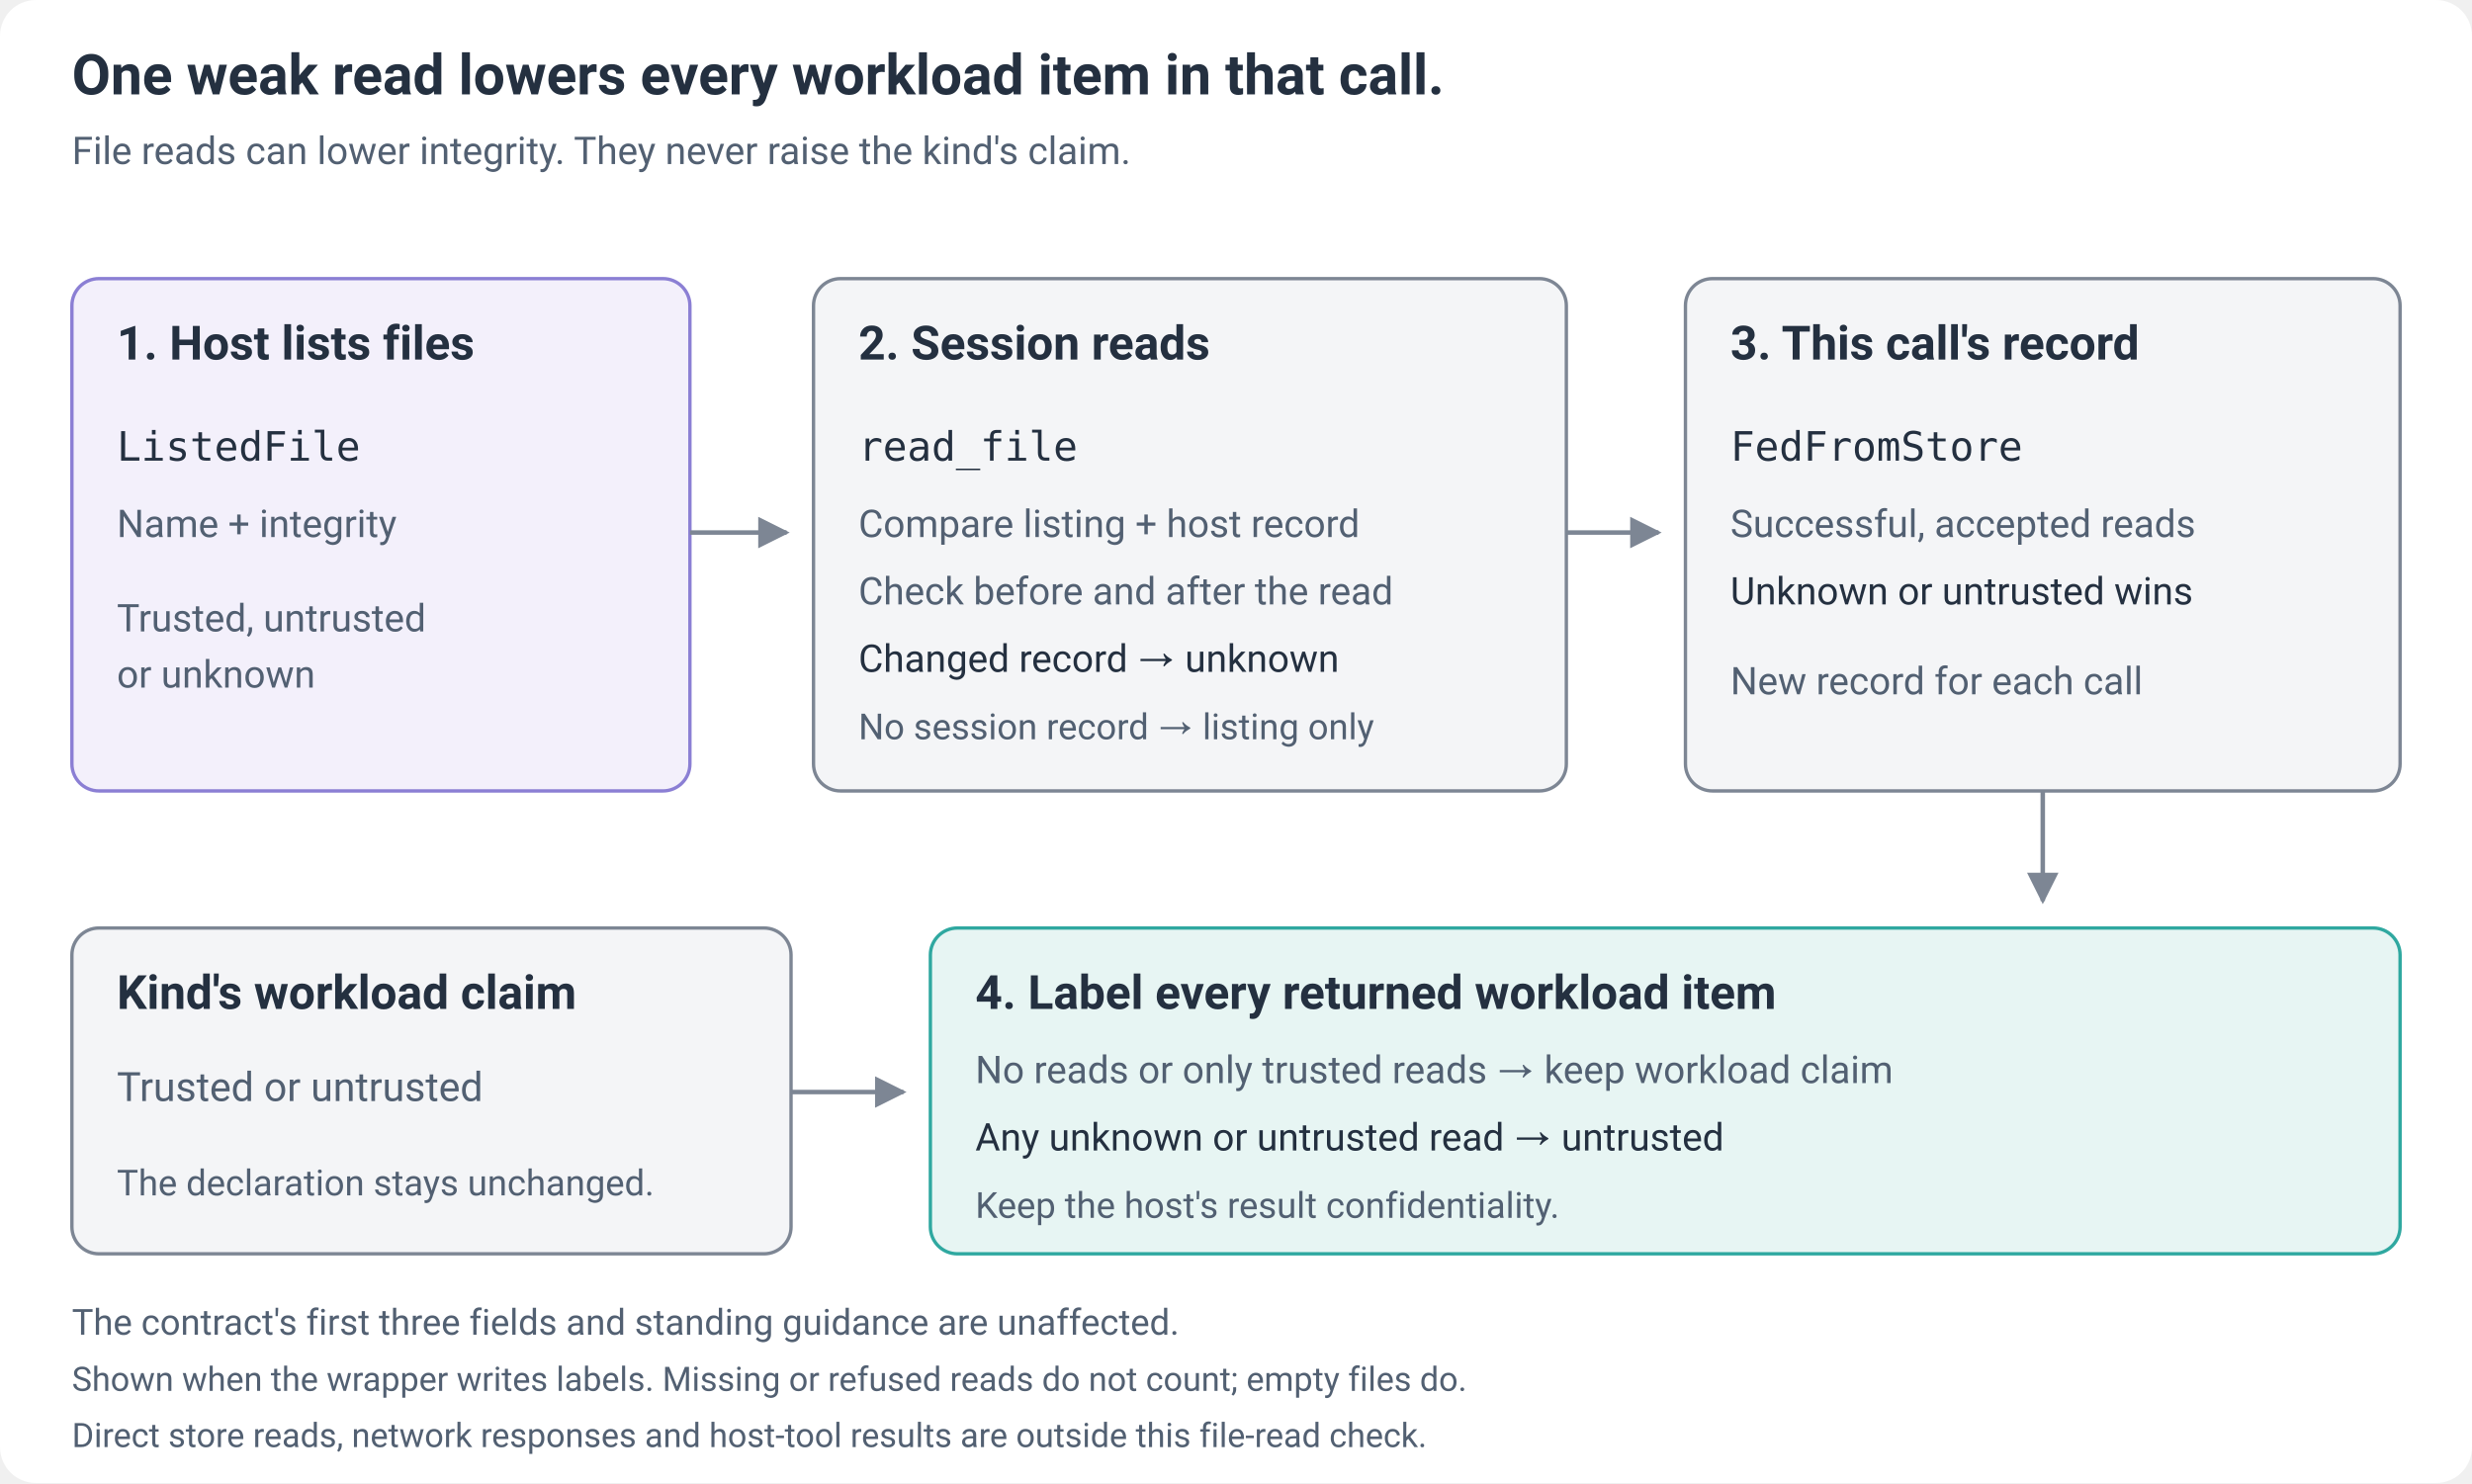
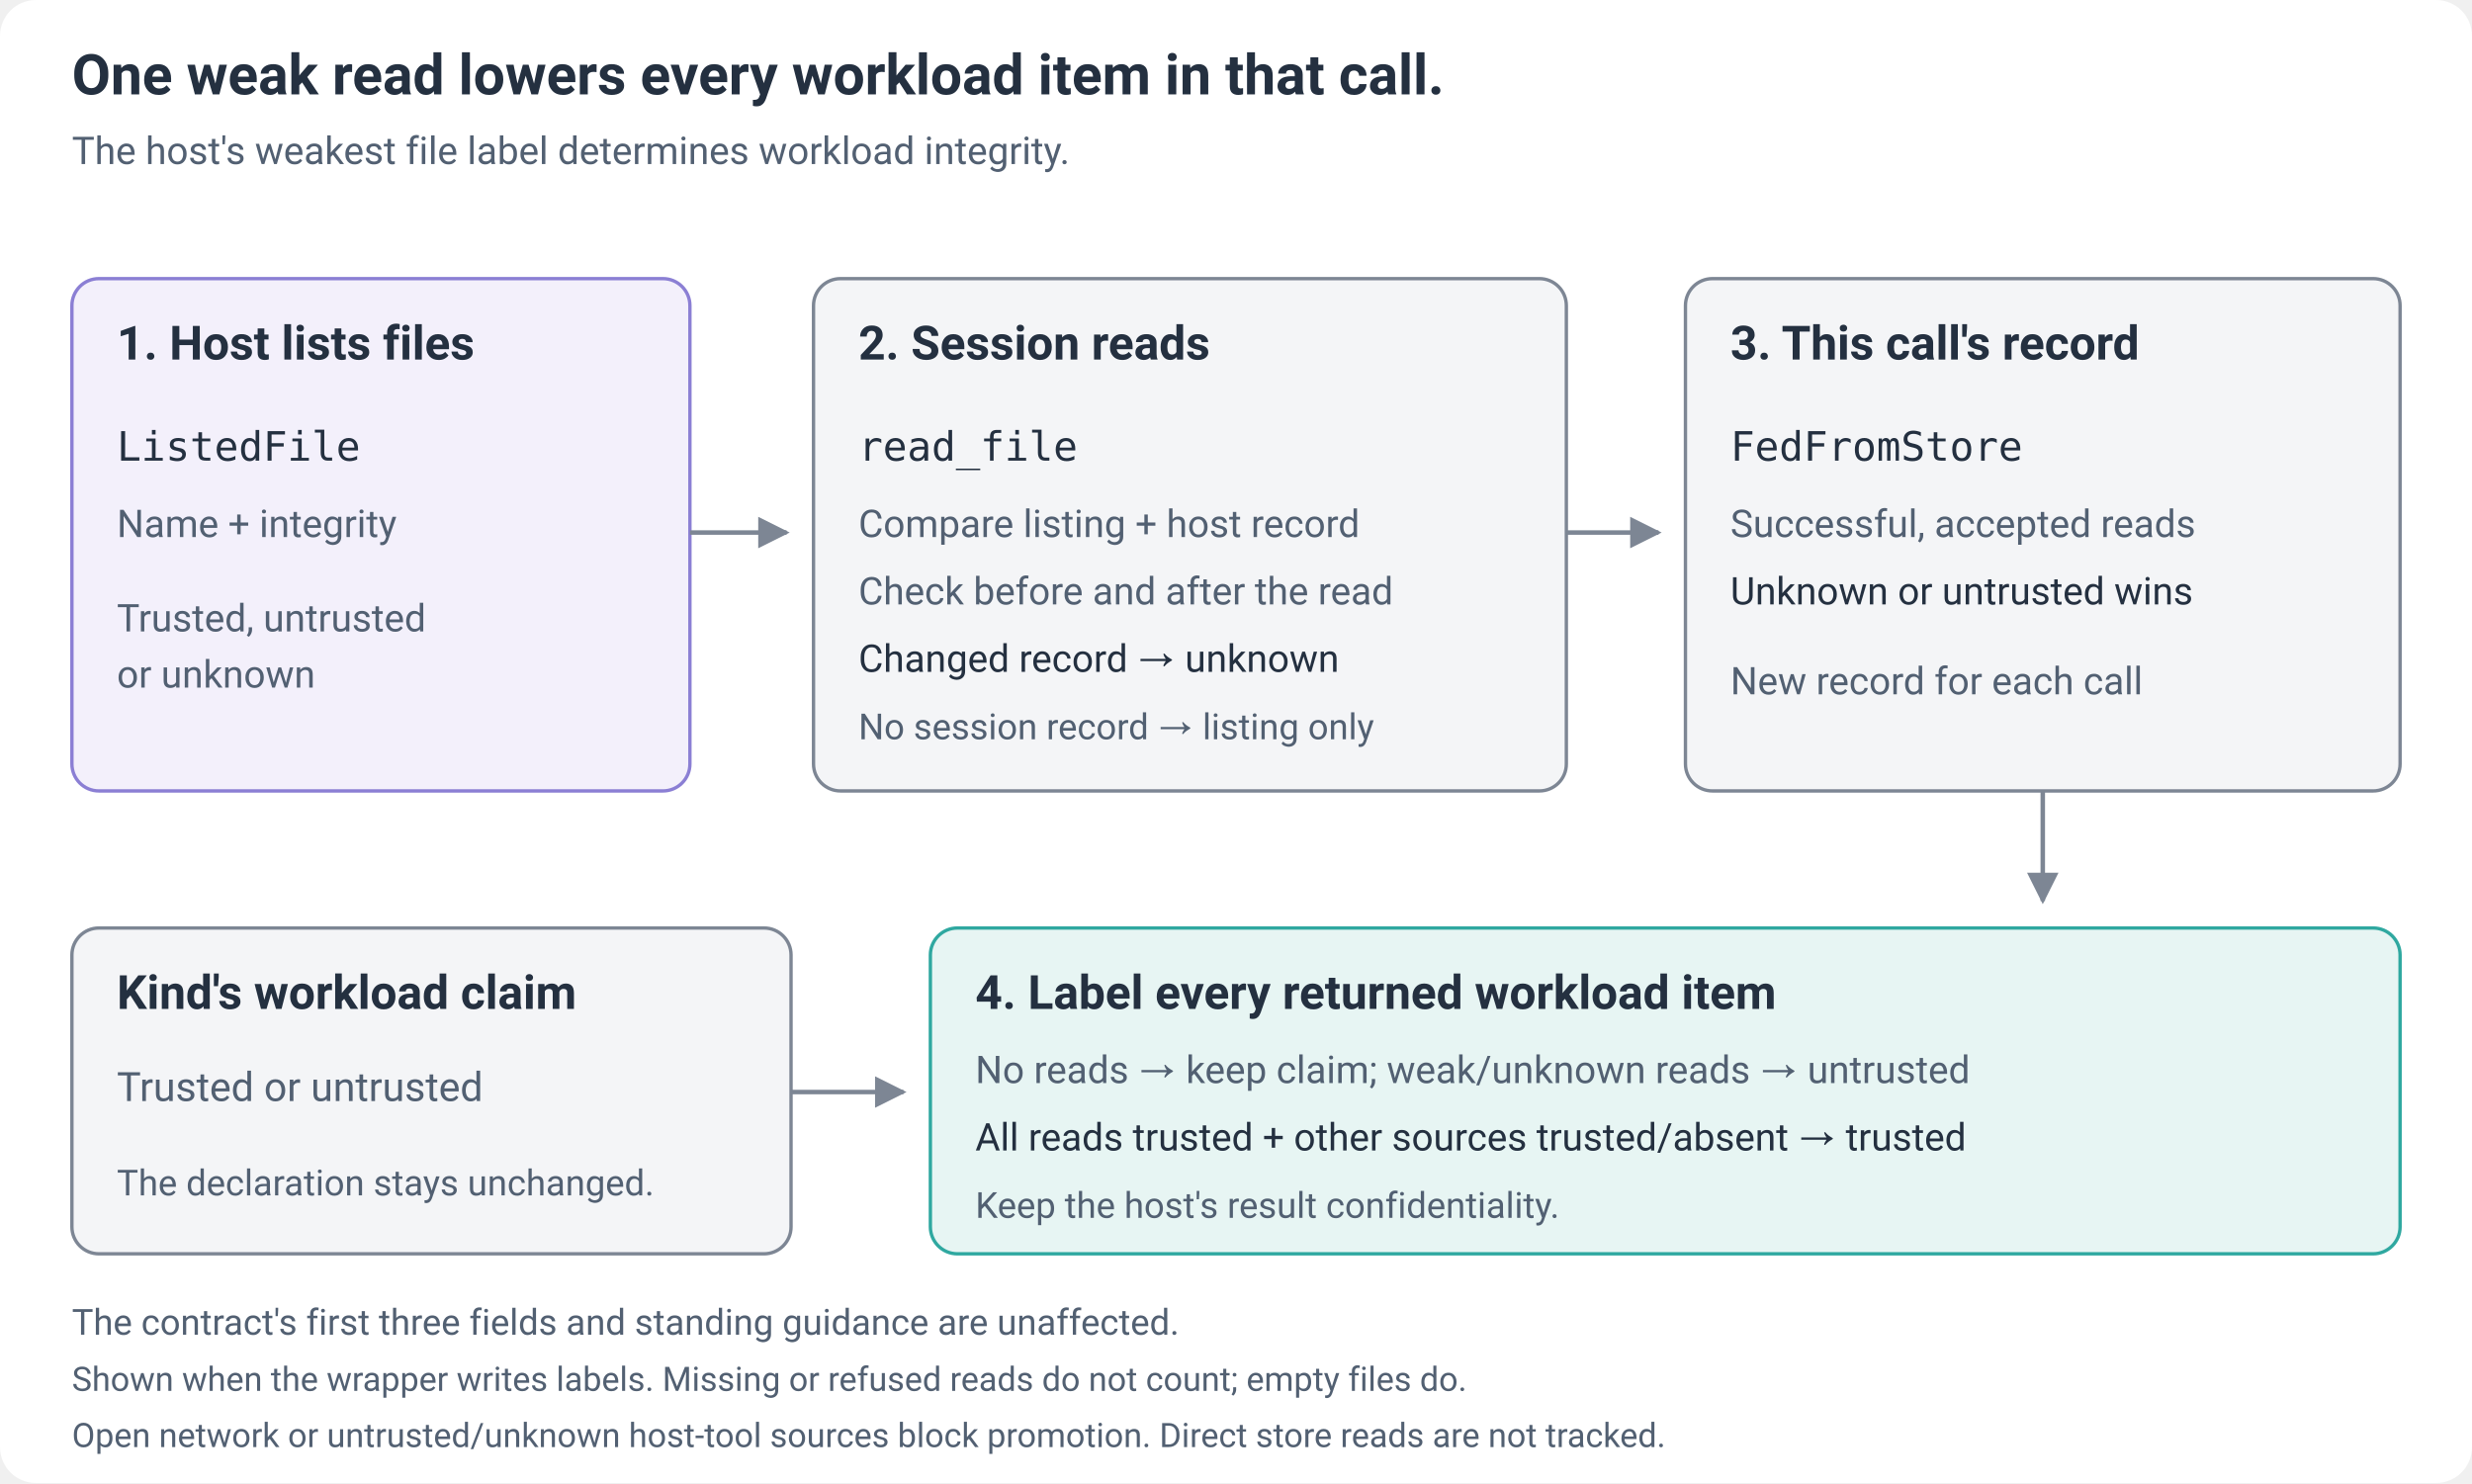
<svg xmlns="http://www.w3.org/2000/svg" viewBox="0 0 1100 660" width="1100" height="660" role="img" aria-labelledby="fr-title fr-desc" font-family="ui-sans-serif, system-ui, -apple-system, 'Segoe UI', Roboto, Helvetica, Arial, sans-serif">
  <defs>
    <marker id="fr-arrow" viewBox="0 0 10 10" refX="9" refY="5" markerWidth="7" markerHeight="7" orient="auto-start-reverse">
      <path d="M 0 0 L 10 5 L 0 10 z" fill="#7d8694" />
    </marker>
  </defs>
  <rect width="1100" height="660" rx="16" fill="#ffffff" />
  <text x="32" y="42" font-size="25" font-weight="650" fill="#243040">One weak read lowers every workload item in that call.</text>
-   <text x="32" y="73" font-size="17" fill="#526072">File reads can lower integrity. They never raise the kind's claim.</text>
+   <text x="32" y="73" font-size="17" fill="#526072">The host's weakest file label determines workload integrity.</text>
  <rect x="32" y="124" width="275" height="228" rx="12" fill="#f3f0fb" stroke="#8b7fd4" stroke-width="1.5" />
  <text x="52" y="160" font-size="21" font-weight="600" fill="#243040">1. Host lists files</text>
  <text x="52" y="205" font-size="18" font-family="ui-monospace, Consolas, monospace" fill="#243040">ListedFile</text>
  <text x="52" y="239" font-size="17" fill="#526072">Name + integrity</text>
  <text x="52" y="281" font-size="17" fill="#526072">Trusted, untrusted</text>
  <text x="52" y="306" font-size="17" fill="#526072">or unknown</text>
  <path d="M 307 237 H 350" fill="none" stroke="#7d8694" stroke-width="2" marker-end="url(#fr-arrow)" />
  <rect x="362" y="124" width="335" height="228" rx="12" fill="#f4f5f7" stroke="#7d8694" stroke-width="1.5" />
  <text x="382" y="160" font-size="21" font-weight="600" fill="#243040">2. Session reads</text>
  <text x="382" y="205" font-size="18" font-family="ui-monospace, Consolas, monospace" fill="#243040">read_file</text>
  <text x="382" y="239" font-size="17" fill="#526072">Compare listing + host record</text>
  <text x="382" y="269" font-size="17" fill="#526072">Check before and after the read</text>
  <text x="382" y="299" font-size="17" fill="#243040">Changed record → unknown</text>
  <text x="382" y="329" font-size="16" fill="#526072">No session record → listing only</text>
  <path d="M 697 237 H 738" fill="none" stroke="#7d8694" stroke-width="2" marker-end="url(#fr-arrow)" />
  <rect x="750" y="124" width="318" height="228" rx="12" fill="#f4f5f7" stroke="#7d8694" stroke-width="1.5" />
  <text x="770" y="160" font-size="21" font-weight="600" fill="#243040">3. This call's record</text>
  <text x="770" y="205" font-size="18" font-family="ui-monospace, Consolas, monospace" fill="#243040">FedFromStore</text>
  <text x="770" y="239" font-size="17" fill="#526072">Successful, accepted reads</text>
  <text x="770" y="269" font-size="17" fill="#243040">Unknown or untrusted wins</text>
  <text x="770" y="309" font-size="17" fill="#526072">New record for each call</text>
  <path d="M 909 352 V 401" fill="none" stroke="#7d8694" stroke-width="2" marker-end="url(#fr-arrow)" />
  <rect x="32" y="413" width="320" height="145" rx="12" fill="#f4f5f7" stroke="#7d8694" stroke-width="1.5" />
  <text x="52" y="449" font-size="21" font-weight="600" fill="#243040">Kind's workload claim</text>
  <text x="52" y="490" font-size="18" fill="#526072">Trusted or untrusted</text>
  <text x="52" y="532" font-size="16" fill="#526072">The declaration stays unchanged.</text>
  <path d="M 352 486 H 402" fill="none" stroke="#7d8694" stroke-width="2" marker-end="url(#fr-arrow)" />
  <rect x="414" y="413" width="654" height="145" rx="12" fill="#e7f5f3" stroke="#2fa8a0" stroke-width="1.5" />
  <text x="434" y="449" font-size="21" font-weight="600" fill="#243040">4. Label every returned workload item</text>
-   <text x="434" y="482" font-size="17" fill="#526072">No reads or only trusted reads → keep workload claim</text>
-   <text x="434" y="512" font-size="17" fill="#243040">Any unknown or untrusted read → untrusted</text>
+   <text x="434" y="482" font-size="17" fill="#526072">No reads → keep claim; weak/unknown reads → untrusted</text>
+   <text x="434" y="512" font-size="17" fill="#243040">All reads trusted + other sources trusted/absent → trusted</text>
  <text x="434" y="542" font-size="16" fill="#526072">Keep the host's result confidentiality.</text>
  <text x="32" y="594" font-size="16" fill="#526072">The contract's first three fields and standing guidance are unaffected.</text>
  <text x="32" y="619" font-size="15" fill="#526072">Shown when the wrapper writes labels. Missing or refused reads do not count; empty files do.</text>
-   <text x="32" y="644" font-size="15" fill="#526072">Direct store reads, network responses and host-tool results are outside this file-read check.</text>
+   <text x="32" y="644" font-size="15" fill="#526072">Open network or untrusted/unknown host-tool sources block promotion. Direct store reads are not tracked.</text>
</svg>
